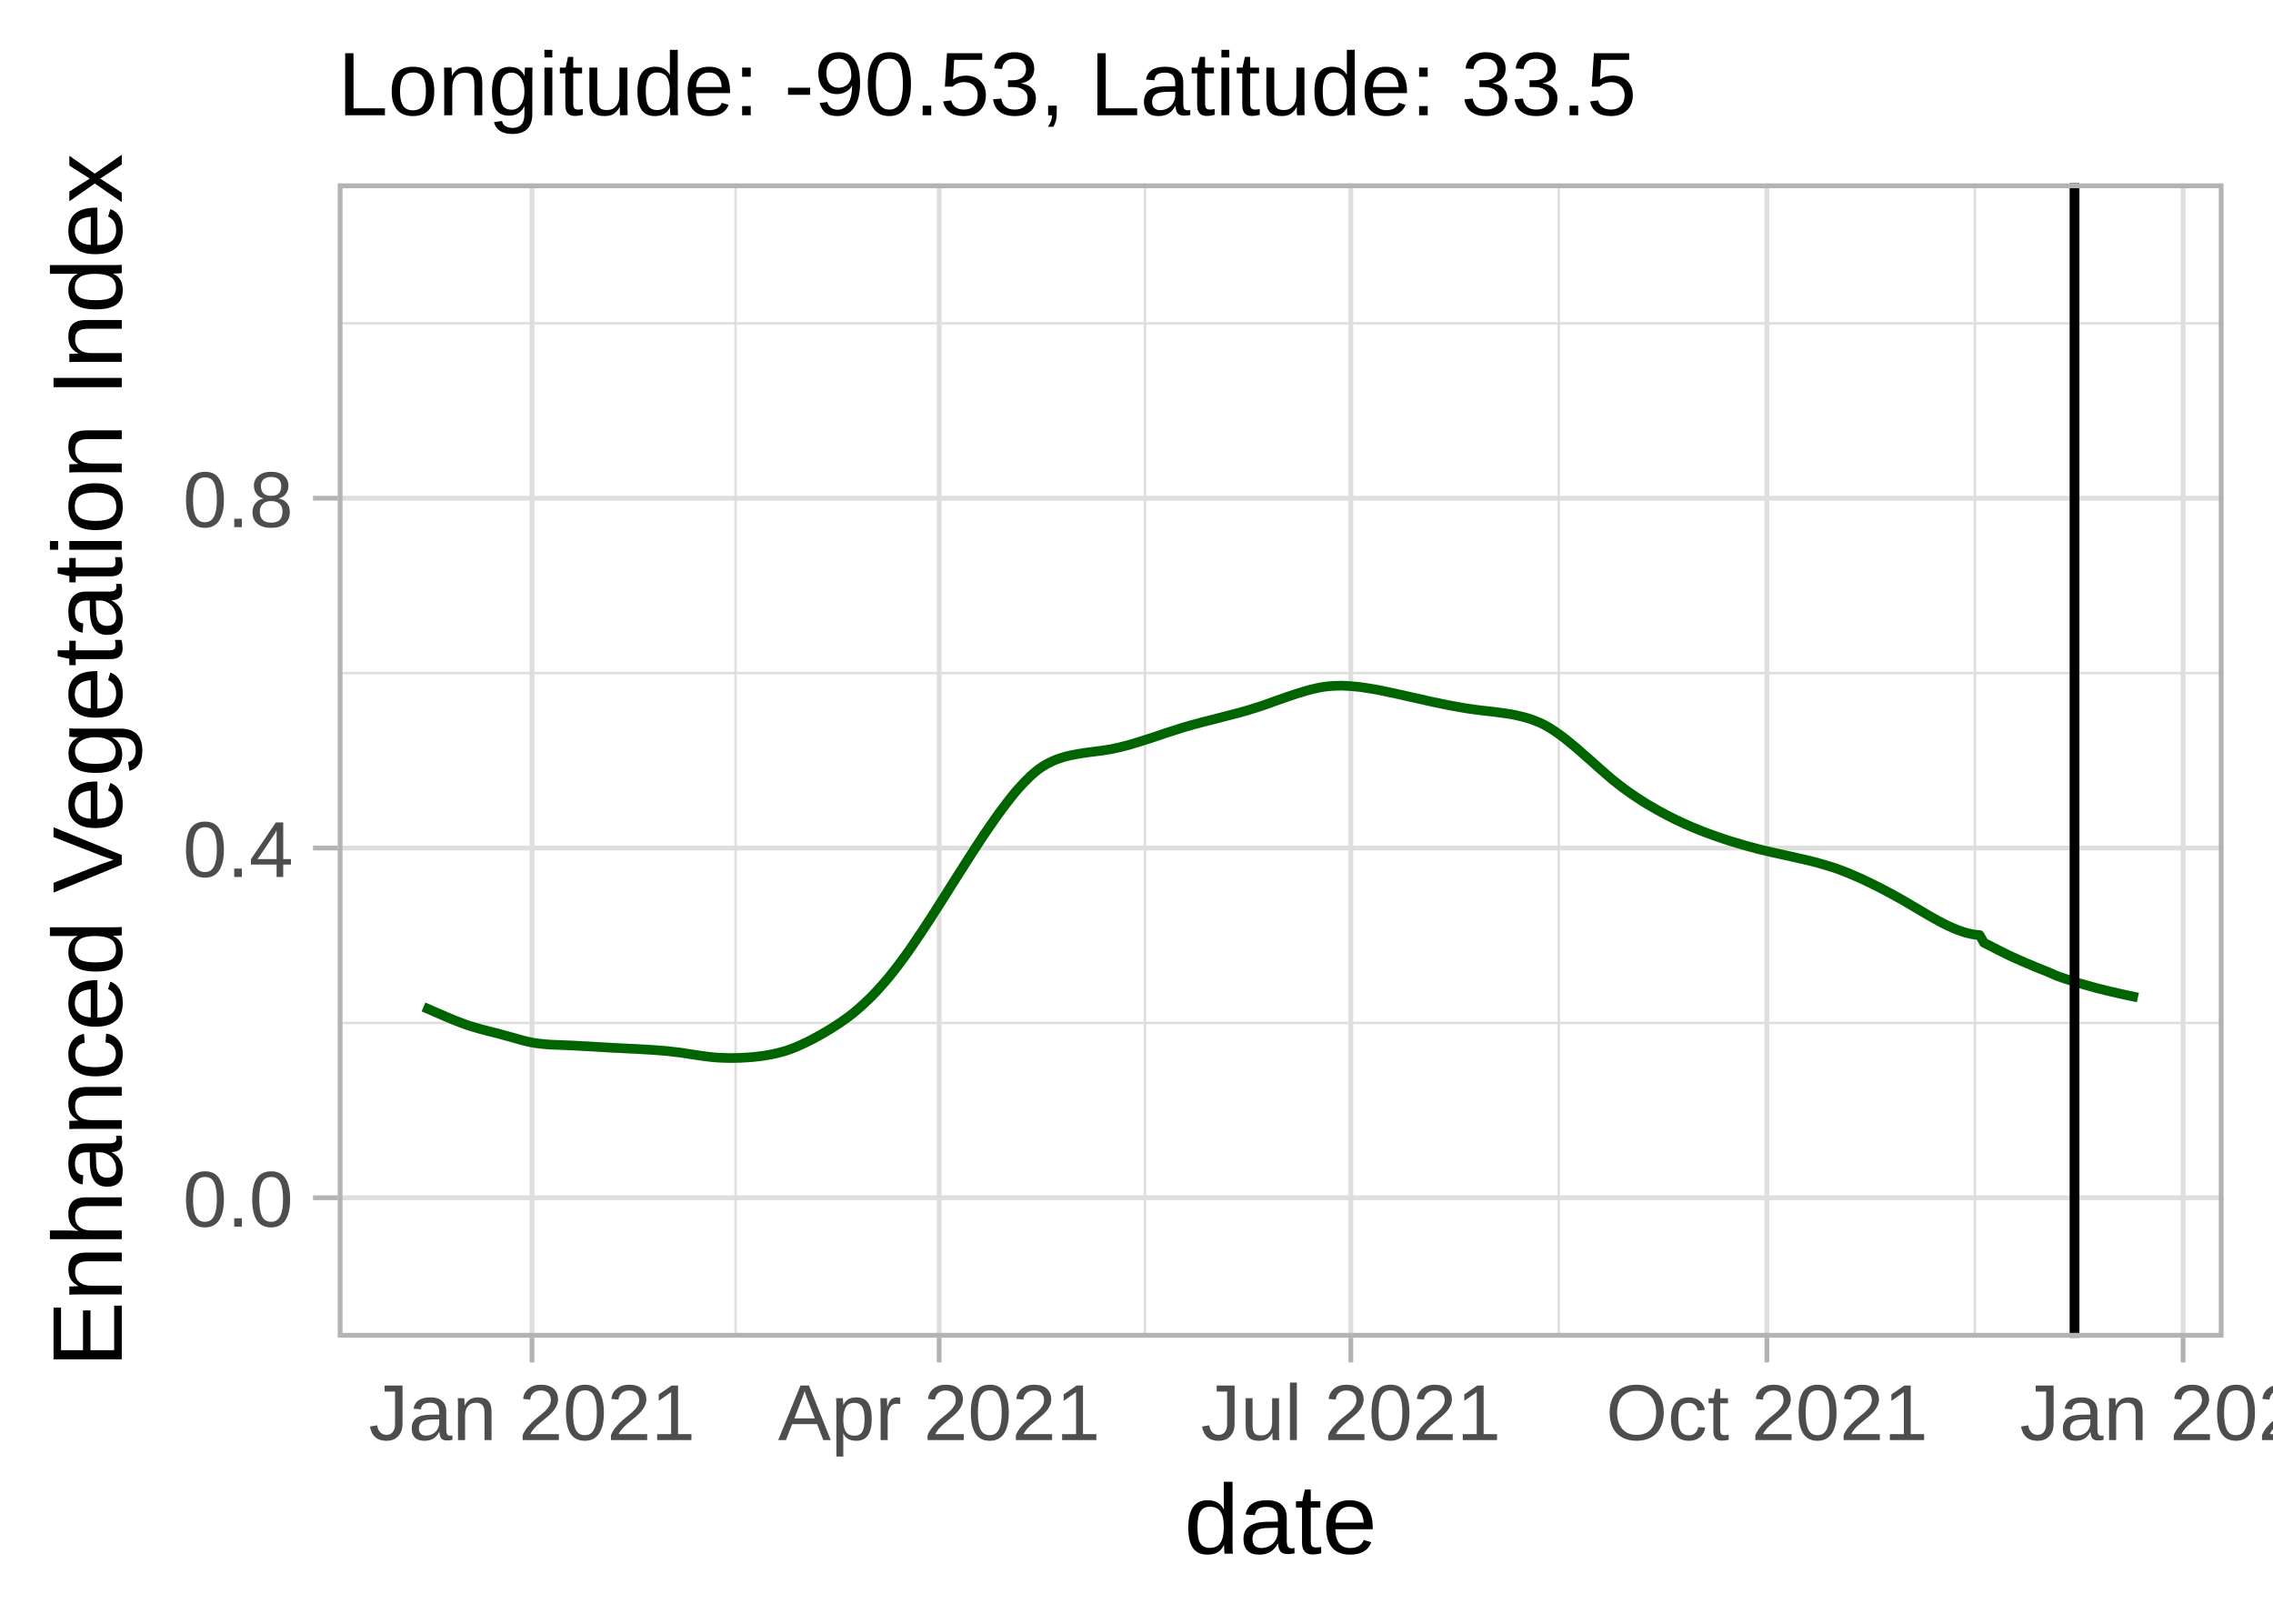
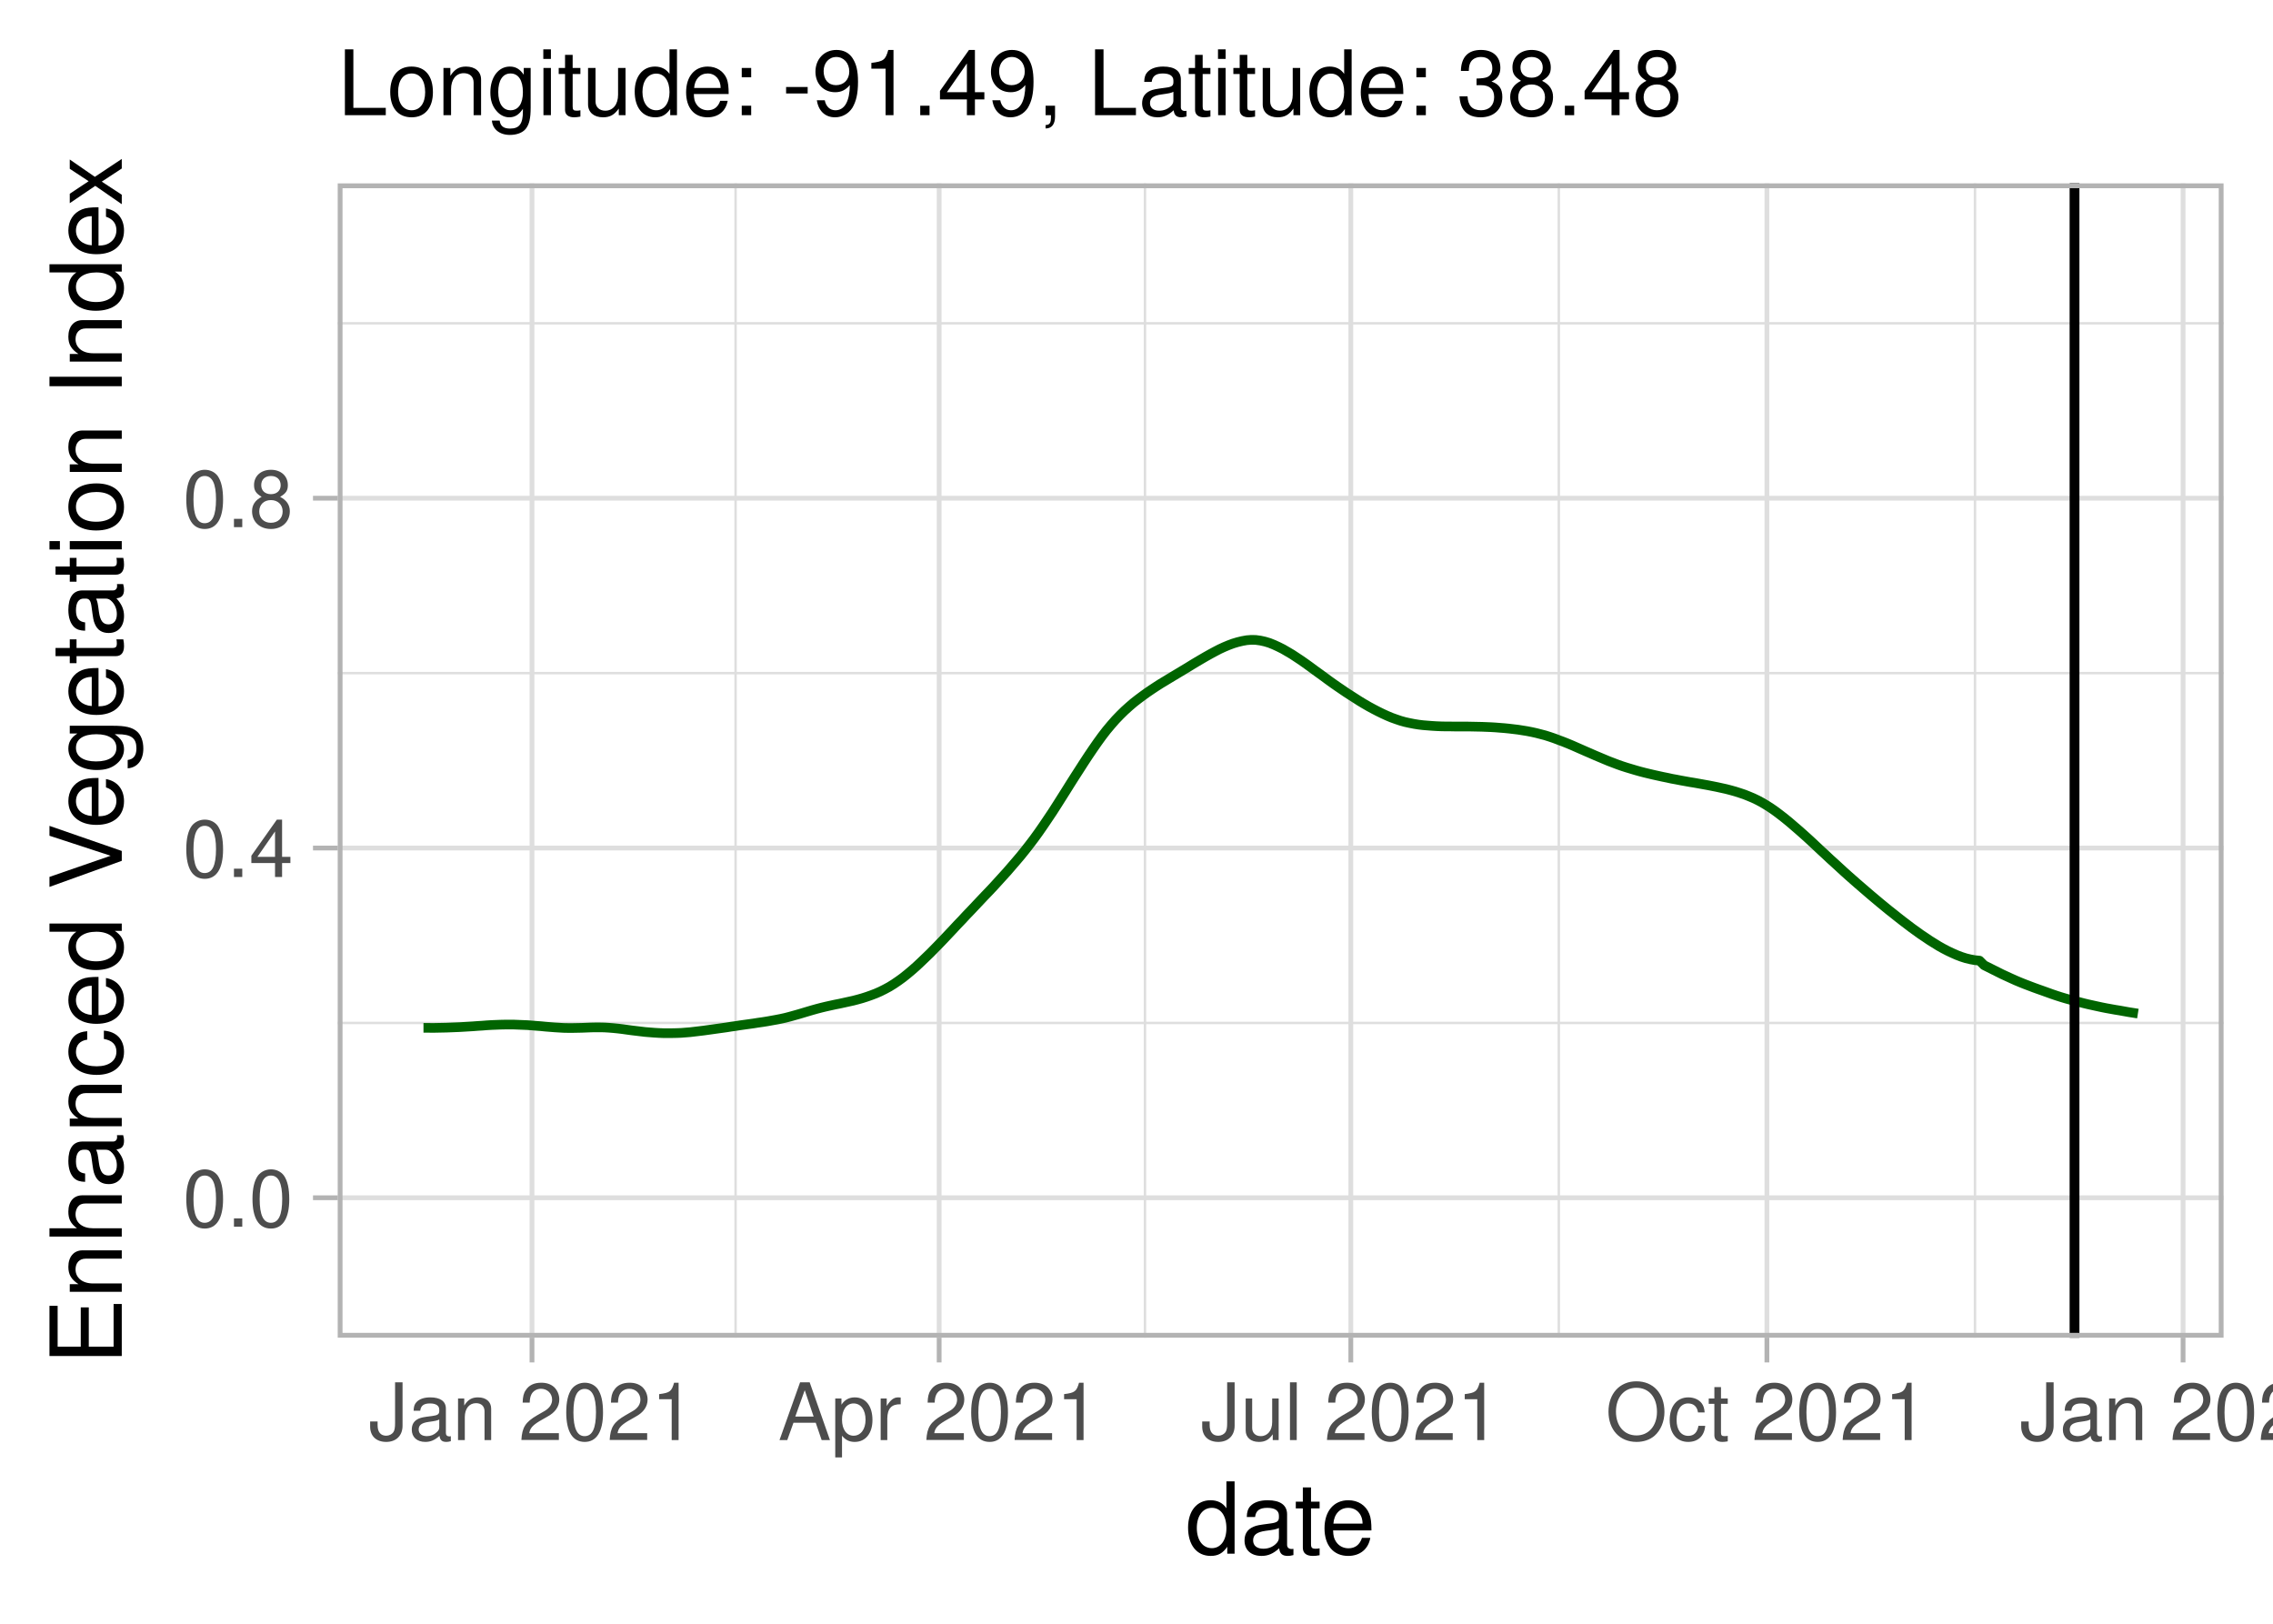
<svg xmlns="http://www.w3.org/2000/svg" class="svglite" width="252.00pt" height="180.00pt" viewBox="0 0 252.00 180.00">
  <defs>
    <style type="text/css">
    .svglite line, .svglite polyline, .svglite polygon, .svglite path, .svglite rect, .svglite circle {
      fill: none;
      stroke: #000000;
      stroke-linecap: round;
      stroke-linejoin: round;
      stroke-miterlimit: 10.00;
    }
    .svglite text {
      white-space: pre;
    }
  </style>
  </defs>
  <rect width="100%" height="100%" style="stroke: none; fill: #FFFFFF;" />
  <defs>
    <clipPath id="cpMC4wMHwyNTIuMDB8MC4wMHwxODAuMDA=">
      <rect x="0.00" y="0.00" width="252.00" height="180.00" />
    </clipPath>
  </defs>
  <g clip-path="url(#cpMC4wMHwyNTIuMDB8MC4wMHwxODAuMDA=)">
    <rect x="0.00" y="0.00" width="252.00" height="180.00" style="stroke-width: 1.07; stroke: #FFFFFF; fill: #FFFFFF;" />
  </g>
  <defs>
    <clipPath id="cpMzcuNDR8MjQ2LjUyfDIwLjMzfDE0OC4yOQ==">
      <rect x="37.44" y="20.33" width="209.08" height="127.96" />
    </clipPath>
  </defs>
  <g clip-path="url(#cpMzcuNDR8MjQ2LjUyfDIwLjMzfDE0OC4yOQ==)">
    <rect x="37.44" y="20.33" width="209.08" height="127.96" style="stroke-width: 1.07; stroke: none; fill: #FFFFFF;" />
    <polyline points="37.44,113.40 246.52,113.40 " style="stroke-width: 0.27; stroke: #DEDEDE; stroke-linecap: butt;" />
    <polyline points="37.44,74.62 246.52,74.62 " style="stroke-width: 0.27; stroke: #DEDEDE; stroke-linecap: butt;" />
    <polyline points="37.44,35.84 246.52,35.84 " style="stroke-width: 0.27; stroke: #DEDEDE; stroke-linecap: butt;" />
    <polyline points="81.55,148.29 81.55,20.33 " style="stroke-width: 0.27; stroke: #DEDEDE; stroke-linecap: butt;" />
    <polyline points="126.94,148.29 126.94,20.33 " style="stroke-width: 0.27; stroke: #DEDEDE; stroke-linecap: butt;" />
    <polyline points="172.82,148.29 172.82,20.33 " style="stroke-width: 0.27; stroke: #DEDEDE; stroke-linecap: butt;" />
    <polyline points="218.96,148.29 218.96,20.33 " style="stroke-width: 0.27; stroke: #DEDEDE; stroke-linecap: butt;" />
    <polyline points="37.44,132.78 246.52,132.78 " style="stroke-width: 0.53; stroke: #DEDEDE; stroke-linecap: butt;" />
    <polyline points="37.44,94.01 246.52,94.01 " style="stroke-width: 0.53; stroke: #DEDEDE; stroke-linecap: butt;" />
    <polyline points="37.44,55.23 246.52,55.23 " style="stroke-width: 0.53; stroke: #DEDEDE; stroke-linecap: butt;" />
    <polyline points="58.98,148.29 58.98,20.33 " style="stroke-width: 0.53; stroke: #DEDEDE; stroke-linecap: butt;" />
    <polyline points="104.12,148.29 104.12,20.33 " style="stroke-width: 0.53; stroke: #DEDEDE; stroke-linecap: butt;" />
    <polyline points="149.76,148.29 149.76,20.33 " style="stroke-width: 0.53; stroke: #DEDEDE; stroke-linecap: butt;" />
    <polyline points="195.89,148.29 195.89,20.33 " style="stroke-width: 0.53; stroke: #DEDEDE; stroke-linecap: butt;" />
    <polyline points="242.03,148.29 242.03,20.33 " style="stroke-width: 0.53; stroke: #DEDEDE; stroke-linecap: butt;" />
-     <polyline points="46.95,111.63 47.45,111.84 47.95,112.06 48.45,112.28 48.95,112.49 49.45,112.71 49.96,112.92 50.46,113.13 50.96,113.32 51.46,113.51 51.96,113.69 52.46,113.84 52.97,113.99 53.47,114.13 53.97,114.26 54.47,114.39 54.97,114.51 55.47,114.64 55.97,114.78 56.48,114.92 56.98,115.06 57.48,115.20 57.98,115.34 58.48,115.46 58.98,115.57 59.48,115.65 59.99,115.71 60.49,115.76 60.99,115.80 61.49,115.82 61.99,115.84 62.49,115.86 63.00,115.88 63.50,115.90 64.00,115.93 64.50,115.96 65.00,115.98 65.50,116.01 66.00,116.04 66.51,116.07 67.01,116.10 67.51,116.13 68.01,116.16 68.51,116.18 69.01,116.21 69.51,116.23 70.02,116.26 70.52,116.28 71.02,116.31 71.52,116.34 72.02,116.37 72.52,116.40 73.03,116.44 73.53,116.48 74.03,116.52 74.53,116.58 75.03,116.64 75.53,116.70 76.03,116.78 76.54,116.86 77.04,116.93 77.54,117.01 78.04,117.08 78.54,117.14 79.04,117.20 79.54,117.24 80.05,117.26 80.55,117.28 81.05,117.29 81.55,117.28 82.05,117.27 82.55,117.24 83.06,117.21 83.56,117.17 84.06,117.11 84.56,117.05 85.06,116.97 85.56,116.88 86.06,116.77 86.57,116.64 87.07,116.50 87.57,116.33 88.07,116.14 88.57,115.93 89.07,115.70 89.57,115.46 90.08,115.20 90.58,114.93 91.08,114.65 91.58,114.36 92.08,114.06 92.58,113.74 93.09,113.41 93.59,113.06 94.09,112.70 94.59,112.31 95.09,111.89 95.59,111.45 96.09,110.98 96.60,110.49 97.10,109.97 97.60,109.42 98.10,108.85 98.60,108.26 99.10,107.63 99.60,106.98 100.11,106.30 100.61,105.61 101.11,104.89 101.61,104.15 102.11,103.41 102.61,102.65 103.12,101.87 103.62,101.09 104.12,100.31 104.62,99.52 105.12,98.73 105.62,97.93 106.12,97.14 106.63,96.35 107.13,95.56 107.63,94.78 108.13,94.00 108.63,93.24 109.13,92.48 109.64,91.74 110.14,91.02 110.64,90.31 111.14,89.63 111.64,88.97 112.14,88.33 112.64,87.72 113.15,87.15 113.65,86.62 114.15,86.12 114.65,85.67 115.15,85.27 115.65,84.93 116.15,84.64 116.66,84.39 117.16,84.18 117.66,84.01 118.16,83.86 118.66,83.74 119.16,83.64 119.67,83.55 120.17,83.47 120.67,83.40 121.17,83.34 121.67,83.27 122.17,83.21 122.67,83.13 123.18,83.05 123.68,82.94 124.18,82.83 124.68,82.70 125.18,82.57 125.68,82.42 126.18,82.27 126.69,82.11 127.19,81.95 127.69,81.79 128.19,81.62 128.69,81.45 129.19,81.28 129.70,81.12 130.20,80.96 130.70,80.80 131.20,80.64 131.70,80.50 132.20,80.35 132.70,80.22 133.21,80.08 133.71,79.95 134.21,79.83 134.71,79.70 135.21,79.57 135.71,79.44 136.21,79.31 136.72,79.18 137.22,79.05 137.72,78.91 138.22,78.77 138.72,78.62 139.22,78.46 139.73,78.30 140.23,78.13 140.73,77.95 141.23,77.77 141.73,77.59 142.23,77.42 142.73,77.24 143.24,77.07 143.74,76.90 144.24,76.75 144.74,76.60 145.24,76.46 145.74,76.34 146.24,76.23 146.75,76.14 147.25,76.08 147.75,76.04 148.25,76.02 148.75,76.01 149.25,76.03 149.76,76.06 150.26,76.11 150.76,76.16 151.26,76.23 151.76,76.31 152.26,76.39 152.76,76.48 153.27,76.58 153.77,76.69 154.27,76.79 154.77,76.90 155.27,77.01 155.77,77.12 156.27,77.24 156.78,77.35 157.28,77.46 157.78,77.57 158.28,77.69 158.78,77.80 159.28,77.90 159.79,78.01 160.29,78.11 160.79,78.21 161.29,78.30 161.79,78.39 162.29,78.48 162.79,78.56 163.30,78.63 163.80,78.70 164.30,78.76 164.80,78.82 165.30,78.87 165.80,78.93 166.30,79.00 166.81,79.07 167.31,79.14 167.81,79.23 168.31,79.34 168.81,79.46 169.31,79.60 169.82,79.76 170.32,79.95 170.82,80.16 171.32,80.41 171.82,80.70 172.32,81.02 172.82,81.37 173.33,81.74 173.83,82.14 174.33,82.55 174.83,82.97 175.33,83.41 175.83,83.85 176.34,84.29 176.84,84.74 177.34,85.19 177.84,85.62 178.34,86.06 178.84,86.48 179.34,86.88 179.85,87.27 180.35,87.64 180.85,87.99 181.35,88.33 181.85,88.66 182.35,88.98 182.85,89.28 183.36,89.57 183.86,89.86 184.36,90.13 184.86,90.40 185.36,90.65 185.86,90.90 186.37,91.14 186.87,91.37 187.37,91.59 187.87,91.80 188.37,92.00 188.87,92.20 189.37,92.39 189.88,92.57 190.38,92.75 190.88,92.92 191.38,93.09 191.88,93.25 192.38,93.40 192.88,93.55 193.39,93.70 193.89,93.84 194.39,93.97 194.89,94.11 195.39,94.23 195.89,94.35 196.40,94.47 196.90,94.58 197.40,94.69 197.90,94.80 198.40,94.91 198.90,95.02 199.40,95.14 199.91,95.25 200.41,95.37 200.91,95.49 201.41,95.62 201.91,95.76 202.41,95.91 202.91,96.06 203.42,96.22 203.92,96.40 204.42,96.59 204.92,96.79 205.42,97.00 205.92,97.22 206.43,97.44 206.93,97.68 207.43,97.92 207.93,98.17 208.43,98.42 208.93,98.68 209.43,98.95 209.94,99.22 210.44,99.50 210.94,99.78 211.44,100.07 211.94,100.37 212.44,100.66 212.94,100.96 213.45,101.26 213.95,101.55 214.45,101.83 214.95,102.11 215.45,102.37 215.95,102.62 216.46,102.85 216.96,103.06 217.46,103.24 217.96,103.40 218.46,103.52 218.96,103.61 219.46,103.65 219.97,104.52 220.47,104.77 220.97,105.02 221.47,105.28 221.97,105.53 222.47,105.78 222.97,106.02 223.48,106.25 223.98,106.47 224.48,106.69 224.98,106.90 225.48,107.11 225.98,107.32 226.49,107.52 226.99,107.72 227.49,107.94 227.99,108.16 228.49,108.34 228.99,108.51 229.49,108.67 230.00,108.83 230.50,108.99 231.00,109.13 231.50,109.27 232.00,109.41 232.50,109.55 233.01,109.67 233.51,109.80 234.01,109.92 234.51,110.03 235.01,110.15 235.51,110.26 236.01,110.37 236.52,110.47 237.02,110.58 " style="stroke-width: 1.07; stroke: #006400; stroke-linecap: butt;" />
+     <polyline points="46.95,113.94 47.45,113.94 47.95,113.95 48.45,113.94 48.95,113.93 49.45,113.92 49.96,113.90 50.46,113.88 50.96,113.86 51.46,113.83 51.96,113.80 52.46,113.77 52.97,113.73 53.47,113.70 53.97,113.66 54.47,113.63 54.97,113.61 55.47,113.59 55.97,113.58 56.48,113.58 56.98,113.58 57.48,113.60 57.98,113.62 58.48,113.64 58.98,113.68 59.48,113.72 59.99,113.76 60.49,113.81 60.99,113.85 61.49,113.89 61.99,113.92 62.49,113.95 63.00,113.96 63.50,113.96 64.00,113.95 64.50,113.94 65.00,113.92 65.50,113.90 66.00,113.89 66.51,113.89 67.01,113.90 67.51,113.93 68.01,113.97 68.51,114.02 69.01,114.08 69.51,114.15 70.02,114.22 70.52,114.28 71.02,114.34 71.52,114.40 72.02,114.44 72.52,114.48 73.03,114.51 73.53,114.53 74.03,114.53 74.53,114.53 75.03,114.52 75.53,114.50 76.03,114.46 76.54,114.42 77.04,114.36 77.54,114.30 78.04,114.24 78.54,114.17 79.04,114.10 79.54,114.03 80.05,113.96 80.55,113.89 81.05,113.81 81.55,113.74 82.05,113.66 82.55,113.59 83.06,113.52 83.56,113.45 84.06,113.37 84.56,113.30 85.06,113.22 85.56,113.13 86.06,113.04 86.57,112.94 87.07,112.83 87.57,112.70 88.07,112.56 88.57,112.42 89.07,112.27 89.57,112.12 90.08,111.97 90.58,111.83 91.08,111.70 91.58,111.58 92.08,111.47 92.58,111.36 93.09,111.26 93.59,111.15 94.09,111.04 94.59,110.93 95.09,110.80 95.59,110.66 96.09,110.50 96.60,110.32 97.10,110.13 97.60,109.91 98.10,109.66 98.60,109.39 99.10,109.08 99.60,108.74 100.11,108.37 100.61,107.97 101.11,107.55 101.61,107.11 102.11,106.64 102.61,106.16 103.12,105.67 103.62,105.16 104.12,104.65 104.62,104.13 105.12,103.60 105.62,103.07 106.12,102.53 106.63,102.00 107.13,101.46 107.63,100.94 108.13,100.41 108.63,99.88 109.13,99.35 109.64,98.82 110.14,98.29 110.64,97.74 111.14,97.19 111.64,96.64 112.14,96.06 112.64,95.48 113.15,94.88 113.65,94.26 114.15,93.62 114.65,92.96 115.15,92.27 115.65,91.55 116.15,90.81 116.66,90.05 117.16,89.27 117.66,88.48 118.16,87.69 118.66,86.89 119.16,86.10 119.67,85.31 120.17,84.53 120.67,83.77 121.17,83.03 121.67,82.31 122.17,81.62 122.67,80.97 123.18,80.36 123.68,79.79 124.18,79.27 124.68,78.78 125.18,78.33 125.68,77.90 126.18,77.51 126.69,77.13 127.19,76.77 127.69,76.43 128.19,76.10 128.69,75.78 129.19,75.48 129.70,75.17 130.20,74.87 130.70,74.57 131.20,74.27 131.70,73.97 132.20,73.66 132.70,73.36 133.21,73.06 133.71,72.77 134.21,72.49 134.71,72.22 135.21,71.96 135.71,71.73 136.21,71.52 136.72,71.33 137.22,71.18 137.72,71.06 138.22,70.97 138.72,70.93 139.22,70.94 139.73,71.01 140.23,71.12 140.73,71.27 141.23,71.47 141.73,71.70 142.23,71.95 142.73,72.24 143.24,72.54 143.74,72.87 144.24,73.20 144.74,73.55 145.24,73.91 145.74,74.28 146.24,74.64 146.75,75.01 147.25,75.38 147.75,75.74 148.25,76.09 148.75,76.43 149.25,76.77 149.76,77.10 150.26,77.42 150.76,77.74 151.26,78.04 151.76,78.33 152.26,78.60 152.76,78.86 153.27,79.11 153.77,79.34 154.27,79.55 154.77,79.73 155.27,79.90 155.77,80.04 156.27,80.15 156.78,80.25 157.28,80.33 157.78,80.39 158.28,80.43 158.78,80.47 159.28,80.50 159.79,80.52 160.29,80.53 160.79,80.53 161.29,80.54 161.79,80.54 162.29,80.54 162.79,80.54 163.30,80.55 163.80,80.56 164.30,80.57 164.80,80.59 165.30,80.61 165.80,80.64 166.30,80.68 166.81,80.72 167.31,80.77 167.81,80.83 168.31,80.89 168.81,80.97 169.31,81.05 169.82,81.15 170.32,81.26 170.82,81.39 171.32,81.52 171.82,81.68 172.32,81.85 172.82,82.04 173.33,82.23 173.83,82.43 174.33,82.64 174.83,82.86 175.33,83.08 175.83,83.30 176.34,83.52 176.84,83.74 177.34,83.95 177.84,84.16 178.34,84.37 178.84,84.56 179.34,84.75 179.85,84.93 180.35,85.09 180.85,85.24 181.35,85.39 181.85,85.53 182.35,85.66 182.85,85.78 183.36,85.90 183.86,86.01 184.36,86.12 184.86,86.22 185.36,86.33 185.86,86.42 186.37,86.52 186.87,86.61 187.37,86.70 187.87,86.78 188.37,86.87 188.87,86.96 189.37,87.05 189.88,87.15 190.38,87.25 190.88,87.36 191.38,87.47 191.88,87.60 192.38,87.74 192.88,87.90 193.39,88.07 193.89,88.27 194.39,88.48 194.89,88.72 195.39,88.99 195.89,89.29 196.40,89.62 196.90,89.97 197.40,90.35 197.90,90.74 198.40,91.15 198.90,91.58 199.40,92.01 199.91,92.46 200.41,92.91 200.91,93.37 201.41,93.84 201.91,94.31 202.41,94.77 202.91,95.24 203.42,95.70 203.92,96.16 204.42,96.62 204.92,97.07 205.42,97.51 205.92,97.95 206.43,98.39 206.93,98.82 207.43,99.25 207.93,99.67 208.43,100.09 208.93,100.50 209.43,100.91 209.94,101.31 210.44,101.71 210.94,102.10 211.44,102.48 211.94,102.86 212.44,103.22 212.94,103.58 213.45,103.92 213.95,104.26 214.45,104.57 214.95,104.88 215.45,105.16 215.95,105.42 216.46,105.66 216.96,105.88 217.46,106.07 217.96,106.23 218.46,106.35 218.96,106.44 219.46,106.49 219.97,107.00 220.47,107.25 220.97,107.50 221.47,107.75 221.97,108.00 222.47,108.23 222.97,108.46 223.48,108.69 223.98,108.90 224.48,109.10 224.98,109.29 225.48,109.48 225.98,109.66 226.49,109.84 226.99,110.02 227.49,110.20 227.99,110.37 228.49,110.53 228.99,110.68 229.49,110.82 230.00,110.96 230.50,111.08 231.00,111.21 231.50,111.33 232.00,111.44 232.50,111.55 233.01,111.66 233.51,111.76 234.01,111.85 234.51,111.94 235.01,112.02 235.51,112.11 236.01,112.20 236.52,112.28 237.02,112.36 " style="stroke-width: 1.07; stroke: #006400; stroke-linecap: butt;" />
    <line x1="230.00" y1="148.29" x2="230.00" y2="20.33" style="stroke-width: 1.07; stroke-linecap: butt;" />
    <line x1="230.00" y1="148.29" x2="230.00" y2="20.33" style="stroke-width: 1.07; stroke: #000000; stroke-opacity: 0.50; stroke-linecap: butt;" />
    <rect x="37.44" y="20.33" width="209.08" height="127.96" style="stroke-width: 1.07; stroke: #B3B3B3;" />
  </g>
  <g clip-path="url(#cpMC4wMHwyNTIuMDB8MC4wMHwxODAuMDA=)">
-     <text x="32.51" y="135.99" text-anchor="end" style="font-size: 8.80px;fill: #4D4D4D; font-family: &quot;Liberation Sans&quot;;" textLength="13.98px" lengthAdjust="spacingAndGlyphs">0.0</text>
-     <text x="32.51" y="97.22" text-anchor="end" style="font-size: 8.80px;fill: #4D4D4D; font-family: &quot;Liberation Sans&quot;;" textLength="13.98px" lengthAdjust="spacingAndGlyphs">0.4</text>
-     <text x="32.51" y="58.44" text-anchor="end" style="font-size: 8.80px;fill: #4D4D4D; font-family: &quot;Liberation Sans&quot;;" textLength="13.98px" lengthAdjust="spacingAndGlyphs">0.8</text>
+     <text x="32.51" y="135.99" text-anchor="end" style="font-size: 8.80px;fill: #4D4D4D; font-family: &quot;Nimbus Sans&quot;;" textLength="13.98px" lengthAdjust="spacingAndGlyphs">0.0</text>
+     <text x="32.51" y="97.22" text-anchor="end" style="font-size: 8.80px;fill: #4D4D4D; font-family: &quot;Nimbus Sans&quot;;" textLength="13.98px" lengthAdjust="spacingAndGlyphs">0.4</text>
+     <text x="32.51" y="58.44" text-anchor="end" style="font-size: 8.80px;fill: #4D4D4D; font-family: &quot;Nimbus Sans&quot;;" textLength="13.98px" lengthAdjust="spacingAndGlyphs">0.8</text>
    <polyline points="34.70,132.78 37.44,132.78 " style="stroke-width: 0.53; stroke: #B3B3B3; stroke-linecap: butt;" />
    <polyline points="34.70,94.01 37.44,94.01 " style="stroke-width: 0.53; stroke: #B3B3B3; stroke-linecap: butt;" />
    <polyline points="34.70,55.23 37.44,55.23 " style="stroke-width: 0.53; stroke: #B3B3B3; stroke-linecap: butt;" />
    <polyline points="58.98,151.03 58.98,148.29 " style="stroke-width: 0.53; stroke: #B3B3B3; stroke-linecap: butt;" />
    <polyline points="104.12,151.03 104.12,148.29 " style="stroke-width: 0.53; stroke: #B3B3B3; stroke-linecap: butt;" />
    <polyline points="149.76,151.03 149.76,148.29 " style="stroke-width: 0.53; stroke: #B3B3B3; stroke-linecap: butt;" />
    <polyline points="195.89,151.03 195.89,148.29 " style="stroke-width: 0.53; stroke: #B3B3B3; stroke-linecap: butt;" />
    <polyline points="242.03,151.03 242.03,148.29 " style="stroke-width: 0.53; stroke: #B3B3B3; stroke-linecap: butt;" />
-     <text x="58.98" y="159.64" text-anchor="middle" style="font-size: 8.80px;fill: #4D4D4D; font-family: &quot;Liberation Sans&quot;;" textLength="38.73px" lengthAdjust="spacingAndGlyphs">Jan 2021</text>
-     <text x="104.12" y="159.64" text-anchor="middle" style="font-size: 8.80px;fill: #4D4D4D; font-family: &quot;Liberation Sans&quot;;" textLength="40.39px" lengthAdjust="spacingAndGlyphs">Apr 2021</text>
-     <text x="149.76" y="159.64" text-anchor="middle" style="font-size: 8.80px;fill: #4D4D4D; font-family: &quot;Liberation Sans&quot;;" textLength="35.78px" lengthAdjust="spacingAndGlyphs">Jul 2021</text>
-     <text x="195.89" y="159.64" text-anchor="middle" style="font-size: 8.80px;fill: #4D4D4D; font-family: &quot;Liberation Sans&quot;;" textLength="40.38px" lengthAdjust="spacingAndGlyphs">Oct 2021</text>
-     <text x="242.03" y="159.64" text-anchor="middle" style="font-size: 8.80px;fill: #4D4D4D; font-family: &quot;Liberation Sans&quot;;" textLength="38.73px" lengthAdjust="spacingAndGlyphs">Jan 2022</text>
-     <text x="141.98" y="172.23" text-anchor="middle" style="font-size: 11.00px; font-family: &quot;Liberation Sans&quot;;" textLength="24.80px" lengthAdjust="spacingAndGlyphs">date</text>
-     <text transform="translate(13.50,84.31) rotate(-90)" text-anchor="middle" style="font-size: 11.00px; font-family: &quot;Liberation Sans&quot;;" textLength="150.99px" lengthAdjust="spacingAndGlyphs">Enhanced Vegetation Index</text>
-     <text x="37.44" y="12.77" style="font-size: 10.00px; font-family: &quot;Liberation Sans&quot;;" textLength="164.92px" lengthAdjust="spacingAndGlyphs">Longitude: -90.53, Latitude: 33.5</text>
+     <text x="58.98" y="159.64" text-anchor="middle" style="font-size: 8.80px;fill: #4D4D4D; font-family: &quot;Nimbus Sans&quot;;" textLength="38.73px" lengthAdjust="spacingAndGlyphs">Jan 2021</text>
+     <text x="104.12" y="159.64" text-anchor="middle" style="font-size: 8.80px;fill: #4D4D4D; font-family: &quot;Nimbus Sans&quot;;" textLength="40.39px" lengthAdjust="spacingAndGlyphs">Apr 2021</text>
+     <text x="149.76" y="159.64" text-anchor="middle" style="font-size: 8.80px;fill: #4D4D4D; font-family: &quot;Nimbus Sans&quot;;" textLength="35.78px" lengthAdjust="spacingAndGlyphs">Jul 2021</text>
+     <text x="195.89" y="159.64" text-anchor="middle" style="font-size: 8.80px;fill: #4D4D4D; font-family: &quot;Nimbus Sans&quot;;" textLength="40.38px" lengthAdjust="spacingAndGlyphs">Oct 2021</text>
+     <text x="242.03" y="159.64" text-anchor="middle" style="font-size: 8.80px;fill: #4D4D4D; font-family: &quot;Nimbus Sans&quot;;" textLength="38.73px" lengthAdjust="spacingAndGlyphs">Jan 2022</text>
+     <text x="141.98" y="172.23" text-anchor="middle" style="font-size: 11.00px; font-family: &quot;Nimbus Sans&quot;;" textLength="24.80px" lengthAdjust="spacingAndGlyphs">date</text>
+     <text transform="translate(13.50,84.31) rotate(-90)" text-anchor="middle" style="font-size: 11.00px; font-family: &quot;Nimbus Sans&quot;;" textLength="150.99px" lengthAdjust="spacingAndGlyphs">Enhanced Vegetation Index</text>
+     <text x="37.44" y="12.77" style="font-size: 10.00px; font-family: &quot;Nimbus Sans&quot;;" textLength="171.28px" lengthAdjust="spacingAndGlyphs">Longitude: -91.49, Latitude: 38.48</text>
  </g>
</svg>
